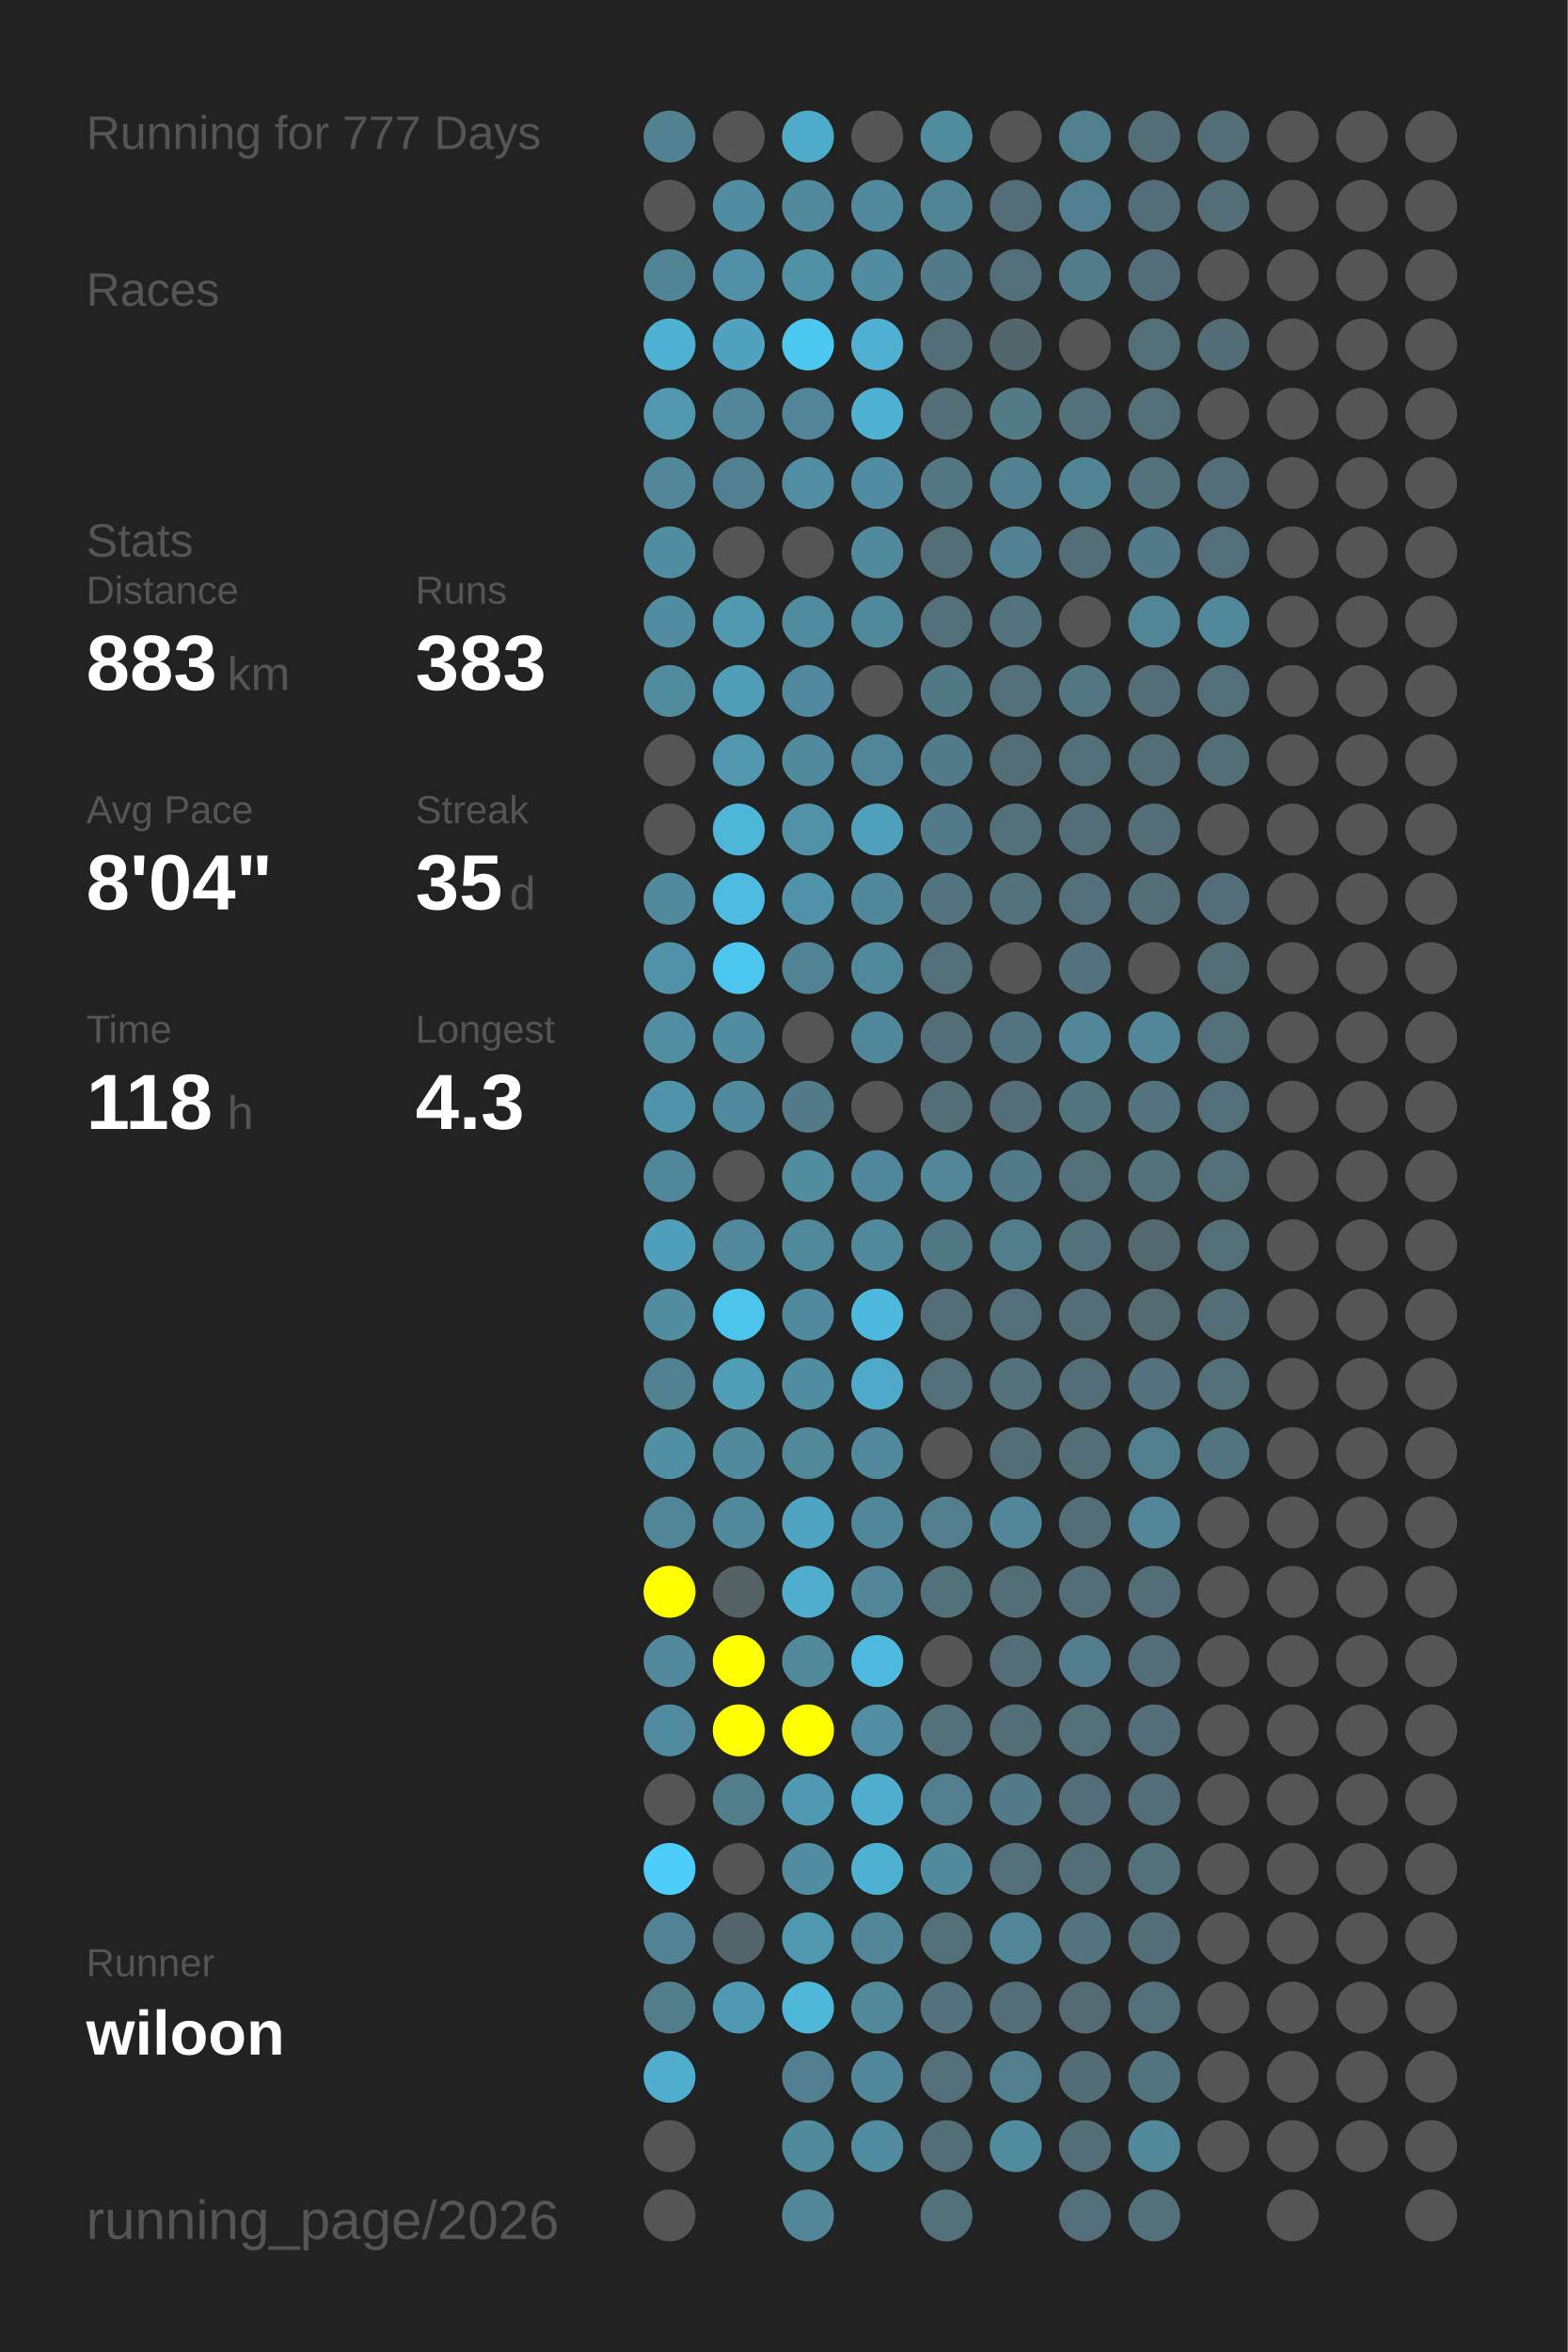
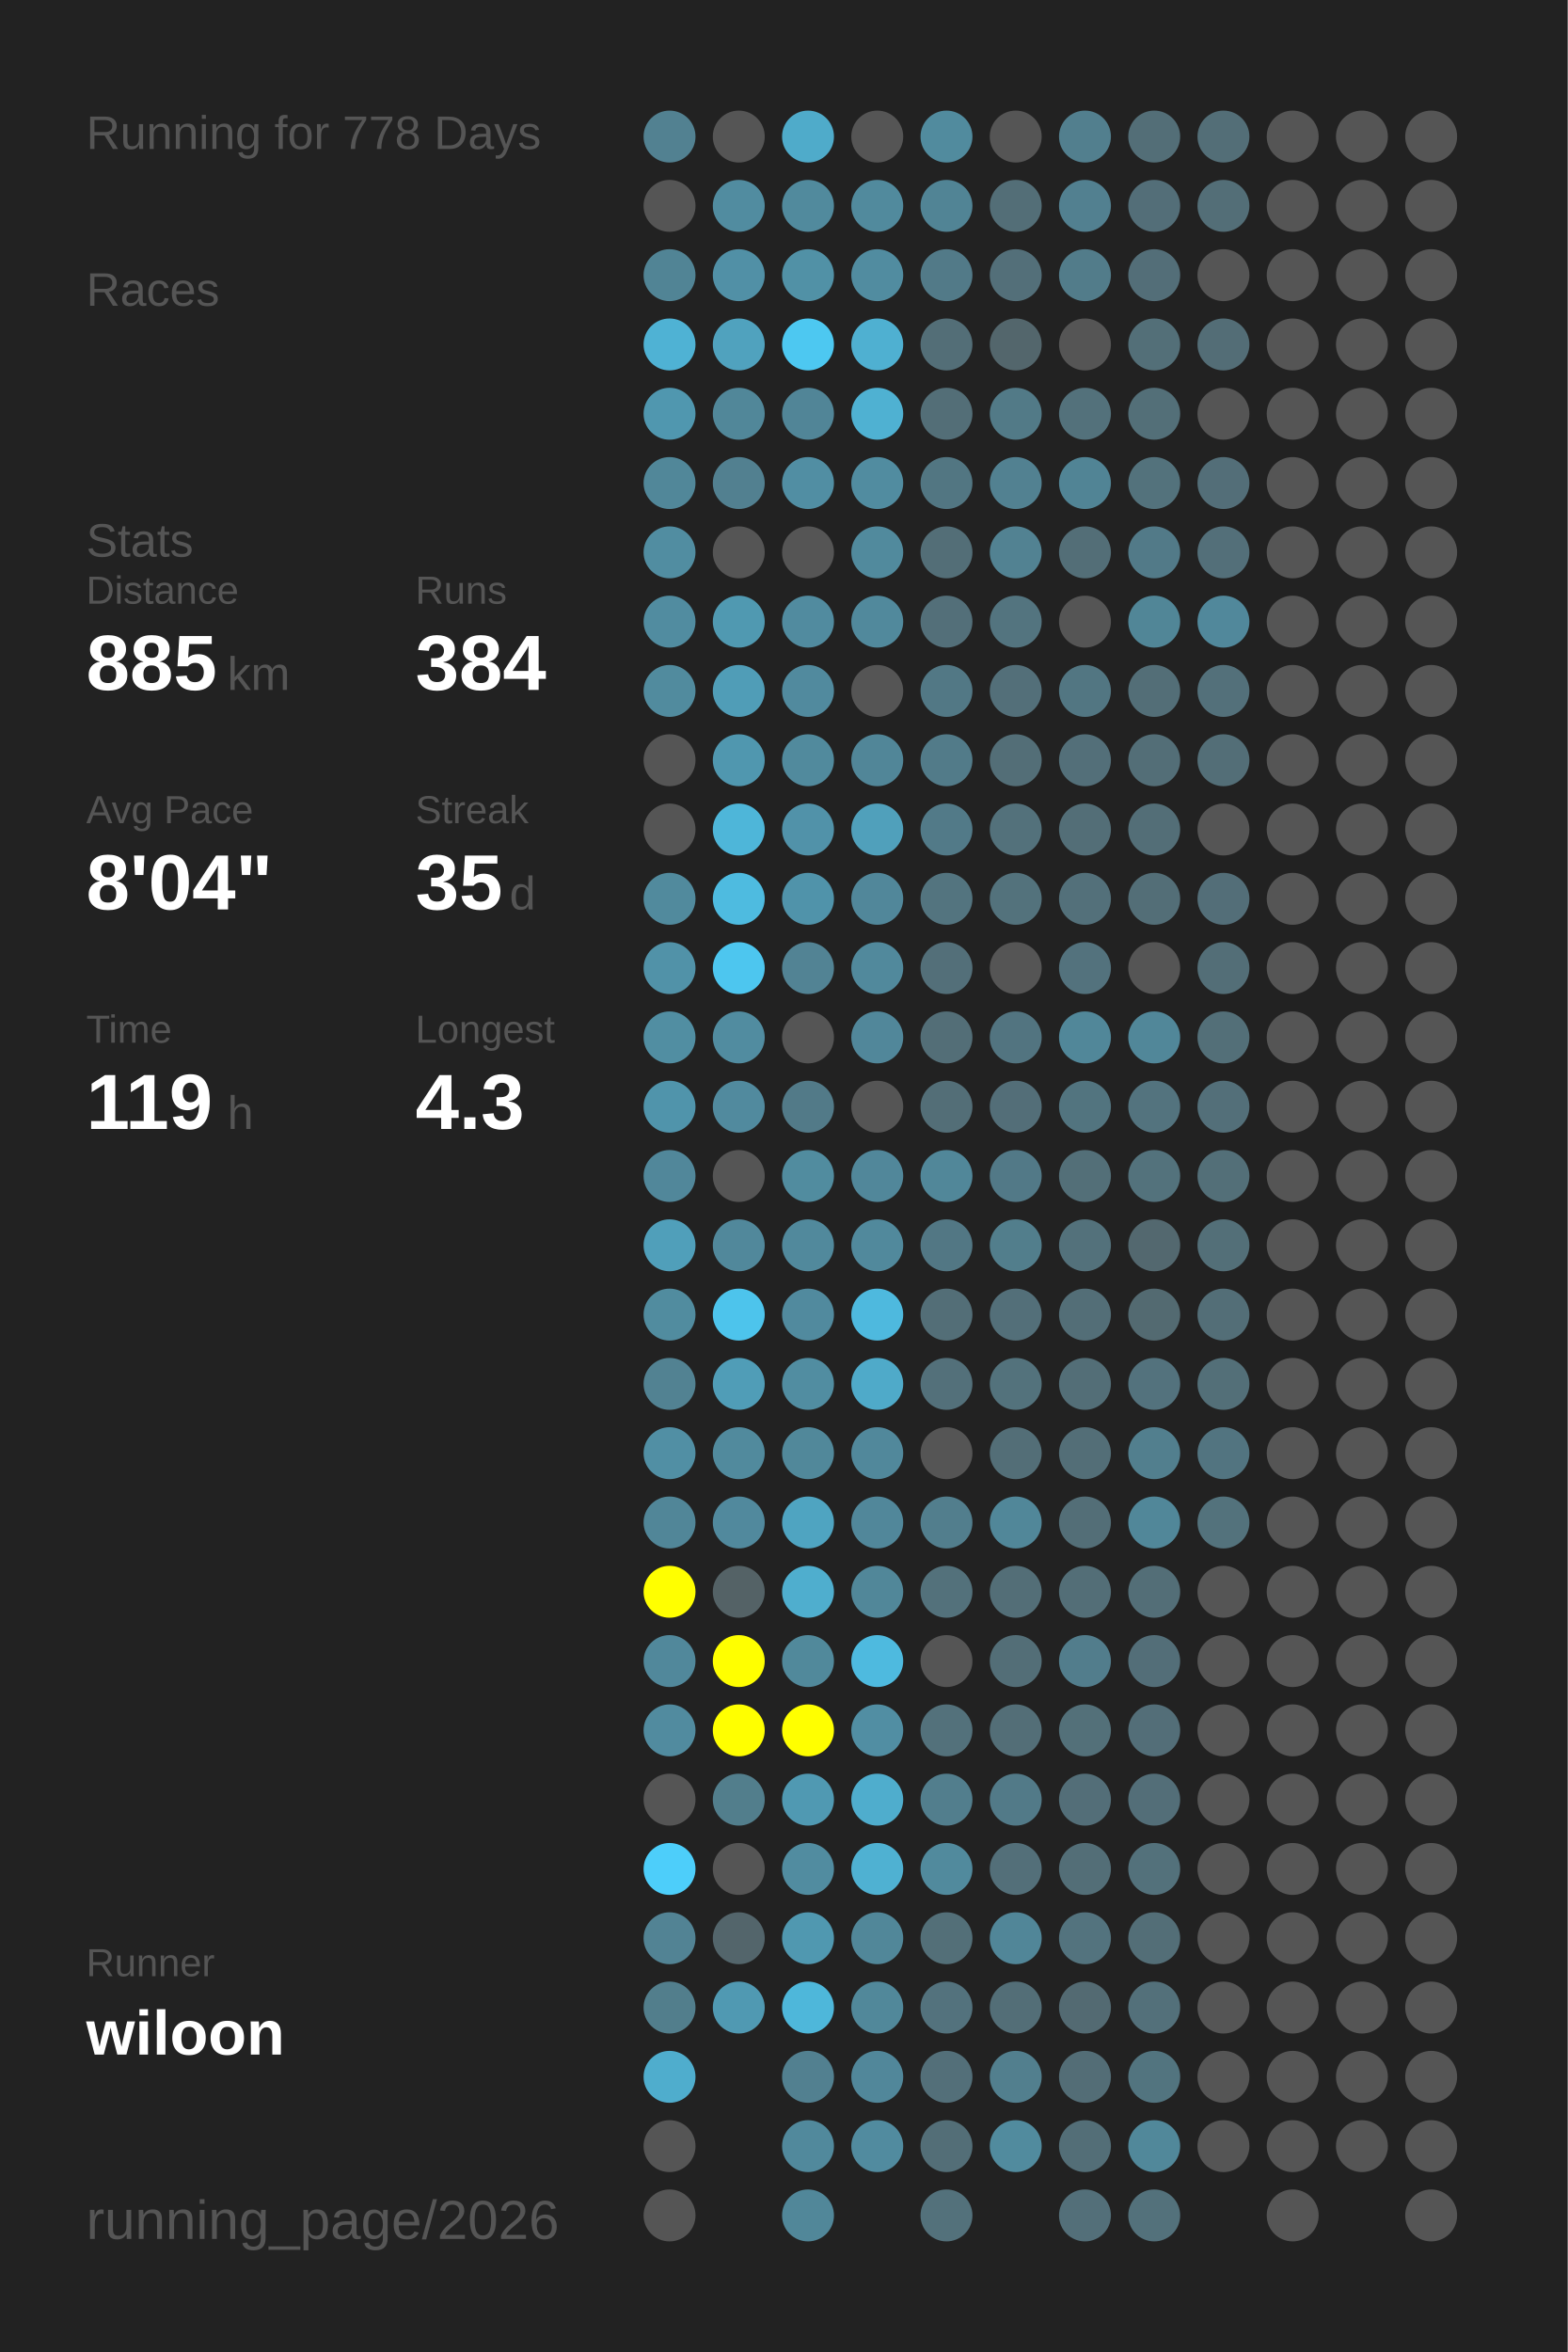
<svg xmlns="http://www.w3.org/2000/svg" baseProfile="full" height="300mm" version="1.1" viewBox="0,0,200,300" width="200mm">
  <defs />
  <rect fill="#222222" height="300" width="200" x="0" y="0" />
-   <text fill="#555555" style="font-size:6px; font-family:Arial;" x="11" y="19">Running for 777 Days</text>
+   <text fill="#555555" style="font-size:6px; font-family:Arial;" x="11" y="19">Running for 778 Days</text>
  <text fill="#555555" style="font-size:6px; font-family:Arial;" x="11" y="39">Races</text>
  <text fill="#555555" style="font-size:6px; font-family:Arial;" x="11" y="71">Stats</text>
  <text fill="#555555" style="font-size:5px; font-family:Arial;" x="11" y="77">Distance</text>
-   <text fill="#FFFFFF" style="font-size:10px; font-family:Arial; font-weight:bold;" x="11" y="88">883</text>
+   <text fill="#FFFFFF" style="font-size:10px; font-family:Arial; font-weight:bold;" x="11" y="88">885</text>
  <text fill="#555555" style="font-size:6px; font-family:Arial;" x="29" y="88">km</text>
  <text fill="#555555" style="font-size:5px; font-family:Arial;" x="53" y="77">Runs</text>
-   <text fill="#FFFFFF" style="font-size:10px; font-family:Arial; font-weight:bold;" x="53" y="88">383</text>
+   <text fill="#FFFFFF" style="font-size:10px; font-family:Arial; font-weight:bold;" x="53" y="88">384</text>
  <text fill="#555555" style="font-size:5px; font-family:Arial;" x="11" y="105">Avg Pace</text>
  <text fill="#FFFFFF" style="font-size:10px; font-family:Arial; font-weight:bold;" x="11" y="116">8'04"</text>
  <text fill="#555555" style="font-size:5px; font-family:Arial;" x="53" y="105">Streak</text>
  <text fill="#FFFFFF" style="font-size:10px; font-family:Arial; font-weight:bold;" x="53" y="116">35</text>
  <text fill="#555555" style="font-size:6px; font-family:Arial;" x="65" y="116">d</text>
  <text fill="#555555" style="font-size:5px; font-family:Arial;" x="11" y="133">Time</text>
-   <text fill="#FFFFFF" style="font-size:10px; font-family:Arial; font-weight:bold;" x="11" y="144">118</text>
+   <text fill="#FFFFFF" style="font-size:10px; font-family:Arial; font-weight:bold;" x="11" y="144">119</text>
  <text fill="#555555" style="font-size:6px; font-family:Arial;" x="29" y="144">h</text>
  <text fill="#555555" style="font-size:5px; font-family:Arial;" x="53" y="133">Longest</text>
  <text fill="#FFFFFF" style="font-size:10px; font-family:Arial; font-weight:bold;" x="53" y="144">4.3</text>
  <text fill="#555555" style="font-size:5px; font-family:Arial;" x="11" y="252.065">Runner</text>
  <text fill="#FFFFFF" style="font-size:8px; font-family:Arial; font-weight:bold;" x="11" y="262.065">wiloon</text>
  <text fill="#555555" style="font-size:7px; font-family:Arial;" x="11" y="285.581">running_page/2026</text>
  <circle cx="85.417" cy="17.419" fill="#528191" r="3.312" />
  <circle cx="85.417" cy="26.258" fill="#555555" r="3.312" />
  <circle cx="85.417" cy="35.097" fill="#518495" r="3.312" />
  <circle cx="85.417" cy="43.935" fill="#4fb2d4" r="3.312" />
  <circle cx="85.417" cy="52.774" fill="#5097af" r="3.312" />
  <circle cx="85.417" cy="61.613" fill="#518799" r="3.312" />
  <circle cx="85.417" cy="70.452" fill="#518da1" r="3.312" />
  <circle cx="85.417" cy="79.29" fill="#518ca0" r="3.312" />
  <circle cx="85.417" cy="88.129" fill="#518b9e" r="3.312" />
  <circle cx="85.417" cy="96.968" fill="#555555" r="3.312" />
  <circle cx="85.417" cy="105.806" fill="#555555" r="3.312" />
  <circle cx="85.417" cy="114.645" fill="#518a9d" r="3.312" />
  <circle cx="85.417" cy="123.484" fill="#5192a8" r="3.312" />
  <circle cx="85.417" cy="132.323" fill="#518ea2" r="3.312" />
  <circle cx="85.417" cy="141.161" fill="#5094ab" r="3.312" />
  <circle cx="85.417" cy="150" fill="#51879a" r="3.312" />
  <circle cx="85.417" cy="158.839" fill="#509fba" r="3.312" />
  <circle cx="85.417" cy="167.677" fill="#518c9f" r="3.312" />
  <circle cx="85.417" cy="176.516" fill="#528292" r="3.312" />
  <circle cx="85.417" cy="185.355" fill="#518fa4" r="3.312" />
  <circle cx="85.417" cy="194.194" fill="#518698" r="3.312" />
  <circle cx="85.417" cy="203.032" fill="#FFFF00" r="3.312" />
  <circle cx="85.417" cy="211.871" fill="#51889b" r="3.312" />
  <circle cx="85.417" cy="220.71" fill="#518b9f" r="3.312" />
  <circle cx="85.417" cy="229.548" fill="#555555" r="3.312" />
  <circle cx="85.417" cy="238.387" fill="#4dcefa" r="3.312" />
  <circle cx="85.417" cy="247.226" fill="#528394" r="3.312" />
  <circle cx="85.417" cy="256.065" fill="#527e8c" r="3.312" />
  <circle cx="85.417" cy="264.903" fill="#4fadcd" r="3.312" />
  <circle cx="85.417" cy="273.742" fill="#555555" r="3.312" />
  <circle cx="85.417" cy="282.581" fill="#555555" r="3.312" />
  <circle cx="94.25" cy="17.419" fill="#555555" r="3.312" />
  <circle cx="94.25" cy="26.258" fill="#518ca0" r="3.312" />
  <circle cx="94.25" cy="35.097" fill="#5190a6" r="3.312" />
  <circle cx="94.25" cy="43.935" fill="#50a2be" r="3.312" />
  <circle cx="94.25" cy="52.774" fill="#518799" r="3.312" />
  <circle cx="94.25" cy="61.613" fill="#528090" r="3.312" />
  <circle cx="94.25" cy="70.452" fill="#555555" r="3.312" />
  <circle cx="94.25" cy="79.29" fill="#5099b1" r="3.312" />
  <circle cx="94.25" cy="88.129" fill="#509db7" r="3.312" />
  <circle cx="94.25" cy="96.968" fill="#5097af" r="3.312" />
  <circle cx="94.25" cy="105.806" fill="#4eb6d9" r="3.312" />
  <circle cx="94.25" cy="114.645" fill="#4ebbe0" r="3.312" />
  <circle cx="94.25" cy="123.484" fill="#4dc6ef" r="3.312" />
  <circle cx="94.25" cy="132.323" fill="#518ca0" r="3.312" />
  <circle cx="94.25" cy="141.161" fill="#518a9e" r="3.312" />
  <circle cx="94.25" cy="150" fill="#555555" r="3.312" />
  <circle cx="94.25" cy="158.839" fill="#51889b" r="3.312" />
  <circle cx="94.25" cy="167.677" fill="#4dc4ec" r="3.312" />
  <circle cx="94.25" cy="176.516" fill="#509db7" r="3.312" />
  <circle cx="94.25" cy="185.355" fill="#518a9d" r="3.312" />
  <circle cx="94.25" cy="194.194" fill="#51899d" r="3.312" />
  <circle cx="94.25" cy="203.032" fill="#546266" r="3.312" />
  <circle cx="94.25" cy="211.871" fill="#FFFF00" r="3.312" />
  <circle cx="94.25" cy="220.71" fill="#FFFF00" r="3.312" />
  <circle cx="94.25" cy="229.548" fill="#527e8c" r="3.312" />
  <circle cx="94.25" cy="238.387" fill="#555555" r="3.312" />
  <circle cx="94.25" cy="247.226" fill="#53656b" r="3.312" />
  <circle cx="94.25" cy="256.065" fill="#5099b2" r="3.312" />
  <circle cx="103.083" cy="17.419" fill="#4fabca" r="3.312" />
  <circle cx="103.083" cy="26.258" fill="#518a9d" r="3.312" />
  <circle cx="103.083" cy="35.097" fill="#5191a6" r="3.312" />
  <circle cx="103.083" cy="43.935" fill="#4dc8f1" r="3.312" />
  <circle cx="103.083" cy="52.774" fill="#518597" r="3.312" />
  <circle cx="103.083" cy="61.613" fill="#518ea3" r="3.312" />
  <circle cx="103.083" cy="70.452" fill="#555555" r="3.312" />
  <circle cx="103.083" cy="79.29" fill="#518b9f" r="3.312" />
  <circle cx="103.083" cy="88.129" fill="#518a9e" r="3.312" />
  <circle cx="103.083" cy="96.968" fill="#518a9d" r="3.312" />
  <circle cx="103.083" cy="105.806" fill="#5192a9" r="3.312" />
  <circle cx="103.083" cy="114.645" fill="#5093aa" r="3.312" />
  <circle cx="103.083" cy="123.484" fill="#528394" r="3.312" />
  <circle cx="103.083" cy="132.323" fill="#555555" r="3.312" />
  <circle cx="103.083" cy="141.161" fill="#527a88" r="3.312" />
  <circle cx="103.083" cy="150" fill="#518c9f" r="3.312" />
  <circle cx="103.083" cy="158.839" fill="#51899c" r="3.312" />
  <circle cx="103.083" cy="167.677" fill="#518a9e" r="3.312" />
  <circle cx="103.083" cy="176.516" fill="#518da1" r="3.312" />
  <circle cx="103.083" cy="185.355" fill="#51889a" r="3.312" />
  <circle cx="103.083" cy="194.194" fill="#4fa4c1" r="3.312" />
  <circle cx="103.083" cy="203.032" fill="#4faece" r="3.312" />
  <circle cx="103.083" cy="211.871" fill="#51899b" r="3.312" />
  <circle cx="103.083" cy="220.71" fill="#FFFF00" r="3.312" />
  <circle cx="103.083" cy="229.548" fill="#5099b2" r="3.312" />
  <circle cx="103.083" cy="238.387" fill="#518ca0" r="3.312" />
  <circle cx="103.083" cy="247.226" fill="#5098b0" r="3.312" />
  <circle cx="103.083" cy="256.065" fill="#4eb7da" r="3.312" />
  <circle cx="103.083" cy="264.903" fill="#528090" r="3.312" />
  <circle cx="103.083" cy="273.742" fill="#51899c" r="3.312" />
  <circle cx="103.083" cy="282.581" fill="#518799" r="3.312" />
  <circle cx="111.917" cy="17.419" fill="#555555" r="3.312" />
  <circle cx="111.917" cy="26.258" fill="#518a9d" r="3.312" />
  <circle cx="111.917" cy="35.097" fill="#518ca0" r="3.312" />
  <circle cx="111.917" cy="43.935" fill="#4fb0d1" r="3.312" />
  <circle cx="111.917" cy="52.774" fill="#4fb1d2" r="3.312" />
  <circle cx="111.917" cy="61.613" fill="#518ca0" r="3.312" />
  <circle cx="111.917" cy="70.452" fill="#518a9d" r="3.312" />
  <circle cx="111.917" cy="79.29" fill="#51899c" r="3.312" />
  <circle cx="111.917" cy="88.129" fill="#555555" r="3.312" />
  <circle cx="111.917" cy="96.968" fill="#518698" r="3.312" />
  <circle cx="111.917" cy="105.806" fill="#50a0bb" r="3.312" />
  <circle cx="111.917" cy="114.645" fill="#51879a" r="3.312" />
  <circle cx="111.917" cy="123.484" fill="#51899c" r="3.312" />
  <circle cx="111.917" cy="132.323" fill="#51879a" r="3.312" />
  <circle cx="111.917" cy="141.161" fill="#555555" r="3.312" />
  <circle cx="111.917" cy="150" fill="#51879a" r="3.312" />
  <circle cx="111.917" cy="158.839" fill="#51899c" r="3.312" />
  <circle cx="111.917" cy="167.677" fill="#4eb9de" r="3.312" />
  <circle cx="111.917" cy="176.516" fill="#4faac9" r="3.312" />
  <circle cx="111.917" cy="185.355" fill="#51889b" r="3.312" />
  <circle cx="111.917" cy="194.194" fill="#51879a" r="3.312" />
  <circle cx="111.917" cy="203.032" fill="#518799" r="3.312" />
  <circle cx="111.917" cy="211.871" fill="#4ebadf" r="3.312" />
  <circle cx="111.917" cy="220.71" fill="#518ea3" r="3.312" />
  <circle cx="111.917" cy="229.548" fill="#4fadcd" r="3.312" />
  <circle cx="111.917" cy="238.387" fill="#4fb1d2" r="3.312" />
  <circle cx="111.917" cy="247.226" fill="#518799" r="3.312" />
  <circle cx="111.917" cy="256.065" fill="#51889a" r="3.312" />
  <circle cx="111.917" cy="264.903" fill="#51879a" r="3.312" />
  <circle cx="111.917" cy="273.742" fill="#518b9f" r="3.312" />
  <circle cx="120.75" cy="17.419" fill="#518b9e" r="3.312" />
  <circle cx="120.75" cy="26.258" fill="#518495" r="3.312" />
  <circle cx="120.75" cy="35.097" fill="#527a88" r="3.312" />
  <circle cx="120.75" cy="43.935" fill="#536e77" r="3.312" />
  <circle cx="120.75" cy="52.774" fill="#536e77" r="3.312" />
  <circle cx="120.75" cy="61.613" fill="#527682" r="3.312" />
  <circle cx="120.75" cy="70.452" fill="#536e77" r="3.312" />
  <circle cx="120.75" cy="79.29" fill="#536f79" r="3.312" />
  <circle cx="120.75" cy="88.129" fill="#527885" r="3.312" />
  <circle cx="120.75" cy="96.968" fill="#527b89" r="3.312" />
  <circle cx="120.75" cy="105.806" fill="#527a88" r="3.312" />
  <circle cx="120.75" cy="114.645" fill="#53747f" r="3.312" />
  <circle cx="120.75" cy="123.484" fill="#536f79" r="3.312" />
  <circle cx="120.75" cy="132.323" fill="#536e77" r="3.312" />
  <circle cx="120.75" cy="141.161" fill="#536e77" r="3.312" />
  <circle cx="120.75" cy="150" fill="#518799" r="3.312" />
  <circle cx="120.75" cy="158.839" fill="#527784" r="3.312" />
  <circle cx="120.75" cy="167.677" fill="#536e77" r="3.312" />
  <circle cx="120.75" cy="176.516" fill="#53707a" r="3.312" />
  <circle cx="120.75" cy="185.355" fill="#555555" r="3.312" />
  <circle cx="120.75" cy="194.194" fill="#527e8d" r="3.312" />
  <circle cx="120.75" cy="203.032" fill="#53717b" r="3.312" />
  <circle cx="120.75" cy="211.871" fill="#555555" r="3.312" />
  <circle cx="120.75" cy="220.71" fill="#53717b" r="3.312" />
  <circle cx="120.75" cy="229.548" fill="#527e8d" r="3.312" />
  <circle cx="120.75" cy="238.387" fill="#518a9d" r="3.312" />
  <circle cx="120.75" cy="247.226" fill="#536f78" r="3.312" />
  <circle cx="120.75" cy="256.065" fill="#53727d" r="3.312" />
  <circle cx="120.75" cy="264.903" fill="#536f79" r="3.312" />
  <circle cx="120.75" cy="273.742" fill="#536e77" r="3.312" />
  <circle cx="120.75" cy="282.581" fill="#53717b" r="3.312" />
  <circle cx="129.583" cy="17.419" fill="#555555" r="3.312" />
  <circle cx="129.583" cy="26.258" fill="#536e77" r="3.312" />
  <circle cx="129.583" cy="35.097" fill="#536f79" r="3.312" />
  <circle cx="129.583" cy="43.935" fill="#53666c" r="3.312" />
  <circle cx="129.583" cy="52.774" fill="#527a87" r="3.312" />
  <circle cx="129.583" cy="61.613" fill="#528191" r="3.312" />
  <circle cx="129.583" cy="70.452" fill="#528292" r="3.312" />
  <circle cx="129.583" cy="79.29" fill="#53747f" r="3.312" />
  <circle cx="129.583" cy="88.129" fill="#536f79" r="3.312" />
  <circle cx="129.583" cy="96.968" fill="#536e77" r="3.312" />
  <circle cx="129.583" cy="105.806" fill="#53717b" r="3.312" />
  <circle cx="129.583" cy="114.645" fill="#53727c" r="3.312" />
  <circle cx="129.583" cy="123.484" fill="#555555" r="3.312" />
  <circle cx="129.583" cy="132.323" fill="#527480" r="3.312" />
  <circle cx="129.583" cy="141.161" fill="#536e78" r="3.312" />
  <circle cx="129.583" cy="150" fill="#527987" r="3.312" />
  <circle cx="129.583" cy="158.839" fill="#527e8c" r="3.312" />
  <circle cx="129.583" cy="167.677" fill="#536f79" r="3.312" />
  <circle cx="129.583" cy="176.516" fill="#53727c" r="3.312" />
  <circle cx="129.583" cy="185.355" fill="#536e77" r="3.312" />
  <circle cx="129.583" cy="194.194" fill="#518799" r="3.312" />
  <circle cx="129.583" cy="203.032" fill="#536e77" r="3.312" />
  <circle cx="129.583" cy="211.871" fill="#536e77" r="3.312" />
  <circle cx="129.583" cy="220.71" fill="#536e77" r="3.312" />
  <circle cx="129.583" cy="229.548" fill="#527a88" r="3.312" />
  <circle cx="129.583" cy="238.387" fill="#536f79" r="3.312" />
  <circle cx="129.583" cy="247.226" fill="#518698" r="3.312" />
  <circle cx="129.583" cy="256.065" fill="#536e77" r="3.312" />
  <circle cx="129.583" cy="264.903" fill="#527f8e" r="3.312" />
  <circle cx="129.583" cy="273.742" fill="#518b9e" r="3.312" />
  <circle cx="138.417" cy="17.419" fill="#527f8e" r="3.312" />
  <circle cx="138.417" cy="26.258" fill="#528090" r="3.312" />
  <circle cx="138.417" cy="35.097" fill="#527c8a" r="3.312" />
  <circle cx="138.417" cy="43.935" fill="#555555" r="3.312" />
  <circle cx="138.417" cy="52.774" fill="#53717b" r="3.312" />
  <circle cx="138.417" cy="61.613" fill="#518495" r="3.312" />
  <circle cx="138.417" cy="70.452" fill="#536e77" r="3.312" />
  <circle cx="138.417" cy="79.29" fill="#555555" r="3.312" />
  <circle cx="138.417" cy="88.129" fill="#527682" r="3.312" />
  <circle cx="138.417" cy="96.968" fill="#536f79" r="3.312" />
  <circle cx="138.417" cy="105.806" fill="#536e77" r="3.312" />
  <circle cx="138.417" cy="114.645" fill="#53707a" r="3.312" />
  <circle cx="138.417" cy="123.484" fill="#53727d" r="3.312" />
  <circle cx="138.417" cy="132.323" fill="#518799" r="3.312" />
  <circle cx="138.417" cy="141.161" fill="#52747f" r="3.312" />
  <circle cx="138.417" cy="150" fill="#536f78" r="3.312" />
  <circle cx="138.417" cy="158.839" fill="#53717b" r="3.312" />
  <circle cx="138.417" cy="167.677" fill="#536e77" r="3.312" />
  <circle cx="138.417" cy="176.516" fill="#536e77" r="3.312" />
  <circle cx="138.417" cy="185.355" fill="#536e77" r="3.312" />
  <circle cx="138.417" cy="194.194" fill="#536e77" r="3.312" />
  <circle cx="138.417" cy="203.032" fill="#536e77" r="3.312" />
  <circle cx="138.417" cy="211.871" fill="#527d8c" r="3.312" />
  <circle cx="138.417" cy="220.71" fill="#537079" r="3.312" />
  <circle cx="138.417" cy="229.548" fill="#536e78" r="3.312" />
  <circle cx="138.417" cy="238.387" fill="#536e77" r="3.312" />
  <circle cx="138.417" cy="247.226" fill="#53737e" r="3.312" />
  <circle cx="138.417" cy="256.065" fill="#536a72" r="3.312" />
  <circle cx="138.417" cy="264.903" fill="#536d76" r="3.312" />
  <circle cx="138.417" cy="273.742" fill="#536e77" r="3.312" />
  <circle cx="138.417" cy="282.581" fill="#536f79" r="3.312" />
  <circle cx="147.25" cy="17.419" fill="#536e77" r="3.312" />
  <circle cx="147.25" cy="26.258" fill="#536e78" r="3.312" />
  <circle cx="147.25" cy="35.097" fill="#536e78" r="3.312" />
  <circle cx="147.25" cy="43.935" fill="#536f78" r="3.312" />
  <circle cx="147.25" cy="52.774" fill="#536f78" r="3.312" />
  <circle cx="147.25" cy="61.613" fill="#53727c" r="3.312" />
  <circle cx="147.25" cy="70.452" fill="#527a88" r="3.312" />
  <circle cx="147.25" cy="79.29" fill="#518697" r="3.312" />
  <circle cx="147.25" cy="88.129" fill="#536e77" r="3.312" />
  <circle cx="147.25" cy="96.968" fill="#536e77" r="3.312" />
  <circle cx="147.25" cy="105.806" fill="#536e77" r="3.312" />
  <circle cx="147.25" cy="114.645" fill="#536e77" r="3.312" />
  <circle cx="147.25" cy="123.484" fill="#555555" r="3.312" />
  <circle cx="147.25" cy="132.323" fill="#518799" r="3.312" />
  <circle cx="147.25" cy="141.161" fill="#53737e" r="3.312" />
  <circle cx="147.25" cy="150" fill="#53727c" r="3.312" />
  <circle cx="147.25" cy="158.839" fill="#53686f" r="3.312" />
  <circle cx="147.25" cy="167.677" fill="#536a71" r="3.312" />
  <circle cx="147.25" cy="176.516" fill="#53727d" r="3.312" />
  <circle cx="147.25" cy="185.355" fill="#527f8e" r="3.312" />
  <circle cx="147.25" cy="194.194" fill="#518799" r="3.312" />
  <circle cx="147.25" cy="203.032" fill="#536e77" r="3.312" />
  <circle cx="147.25" cy="211.871" fill="#536e78" r="3.312" />
  <circle cx="147.25" cy="220.71" fill="#536e78" r="3.312" />
  <circle cx="147.25" cy="229.548" fill="#536e78" r="3.312" />
  <circle cx="147.25" cy="238.387" fill="#53717b" r="3.312" />
  <circle cx="147.25" cy="247.226" fill="#536e77" r="3.312" />
  <circle cx="147.25" cy="256.065" fill="#53707a" r="3.312" />
  <circle cx="147.25" cy="264.903" fill="#52747f" r="3.312" />
  <circle cx="147.25" cy="273.742" fill="#51889a" r="3.312" />
  <circle cx="147.25" cy="282.581" fill="#53717b" r="3.312" />
  <circle cx="156.083" cy="17.419" fill="#536e77" r="3.312" />
  <circle cx="156.083" cy="26.258" fill="#536e77" r="3.312" />
  <circle cx="156.083" cy="35.097" fill="#555555" r="3.312" />
  <circle cx="156.083" cy="43.935" fill="#536d76" r="3.312" />
  <circle cx="156.083" cy="52.774" fill="#555555" r="3.312" />
  <circle cx="156.083" cy="61.613" fill="#536e78" r="3.312" />
  <circle cx="156.083" cy="70.452" fill="#536f79" r="3.312" />
  <circle cx="156.083" cy="79.29" fill="#51889b" r="3.312" />
  <circle cx="156.083" cy="88.129" fill="#53707a" r="3.312" />
  <circle cx="156.083" cy="96.968" fill="#536e77" r="3.312" />
  <circle cx="156.083" cy="105.806" fill="#555555" r="3.312" />
  <circle cx="156.083" cy="114.645" fill="#536e78" r="3.312" />
  <circle cx="156.083" cy="123.484" fill="#536e77" r="3.312" />
  <circle cx="156.083" cy="132.323" fill="#536f78" r="3.312" />
  <circle cx="156.083" cy="141.161" fill="#536f79" r="3.312" />
  <circle cx="156.083" cy="150" fill="#536f78" r="3.312" />
  <circle cx="156.083" cy="158.839" fill="#536f78" r="3.312" />
  <circle cx="156.083" cy="167.677" fill="#536e77" r="3.312" />
  <circle cx="156.083" cy="176.516" fill="#536f78" r="3.312" />
  <circle cx="156.083" cy="185.355" fill="#527480" r="3.312" />
-   <circle cx="156.083" cy="194.194" fill="#555555" r="3.312" />
+   <circle cx="156.083" cy="194.194" fill="#53727c" r="3.312" />
  <circle cx="156.083" cy="203.032" fill="#555555" r="3.312" />
  <circle cx="156.083" cy="211.871" fill="#555555" r="3.312" />
  <circle cx="156.083" cy="220.71" fill="#555555" r="3.312" />
  <circle cx="156.083" cy="229.548" fill="#555555" r="3.312" />
  <circle cx="156.083" cy="238.387" fill="#555555" r="3.312" />
  <circle cx="156.083" cy="247.226" fill="#555555" r="3.312" />
  <circle cx="156.083" cy="256.065" fill="#555555" r="3.312" />
  <circle cx="156.083" cy="264.903" fill="#555555" r="3.312" />
  <circle cx="156.083" cy="273.742" fill="#555555" r="3.312" />
  <circle cx="164.917" cy="17.419" fill="#555555" r="3.312" />
  <circle cx="164.917" cy="26.258" fill="#555555" r="3.312" />
  <circle cx="164.917" cy="35.097" fill="#555555" r="3.312" />
  <circle cx="164.917" cy="43.935" fill="#555555" r="3.312" />
  <circle cx="164.917" cy="52.774" fill="#555555" r="3.312" />
  <circle cx="164.917" cy="61.613" fill="#555555" r="3.312" />
  <circle cx="164.917" cy="70.452" fill="#555555" r="3.312" />
  <circle cx="164.917" cy="79.29" fill="#555555" r="3.312" />
  <circle cx="164.917" cy="88.129" fill="#555555" r="3.312" />
  <circle cx="164.917" cy="96.968" fill="#555555" r="3.312" />
  <circle cx="164.917" cy="105.806" fill="#555555" r="3.312" />
  <circle cx="164.917" cy="114.645" fill="#555555" r="3.312" />
  <circle cx="164.917" cy="123.484" fill="#555555" r="3.312" />
  <circle cx="164.917" cy="132.323" fill="#555555" r="3.312" />
  <circle cx="164.917" cy="141.161" fill="#555555" r="3.312" />
  <circle cx="164.917" cy="150" fill="#555555" r="3.312" />
  <circle cx="164.917" cy="158.839" fill="#555555" r="3.312" />
  <circle cx="164.917" cy="167.677" fill="#555555" r="3.312" />
  <circle cx="164.917" cy="176.516" fill="#555555" r="3.312" />
  <circle cx="164.917" cy="185.355" fill="#555555" r="3.312" />
  <circle cx="164.917" cy="194.194" fill="#555555" r="3.312" />
  <circle cx="164.917" cy="203.032" fill="#555555" r="3.312" />
  <circle cx="164.917" cy="211.871" fill="#555555" r="3.312" />
  <circle cx="164.917" cy="220.71" fill="#555555" r="3.312" />
  <circle cx="164.917" cy="229.548" fill="#555555" r="3.312" />
  <circle cx="164.917" cy="238.387" fill="#555555" r="3.312" />
  <circle cx="164.917" cy="247.226" fill="#555555" r="3.312" />
  <circle cx="164.917" cy="256.065" fill="#555555" r="3.312" />
  <circle cx="164.917" cy="264.903" fill="#555555" r="3.312" />
  <circle cx="164.917" cy="273.742" fill="#555555" r="3.312" />
  <circle cx="164.917" cy="282.581" fill="#555555" r="3.312" />
  <circle cx="173.75" cy="17.419" fill="#555555" r="3.312" />
  <circle cx="173.75" cy="26.258" fill="#555555" r="3.312" />
  <circle cx="173.75" cy="35.097" fill="#555555" r="3.312" />
  <circle cx="173.75" cy="43.935" fill="#555555" r="3.312" />
  <circle cx="173.75" cy="52.774" fill="#555555" r="3.312" />
  <circle cx="173.75" cy="61.613" fill="#555555" r="3.312" />
  <circle cx="173.75" cy="70.452" fill="#555555" r="3.312" />
  <circle cx="173.75" cy="79.29" fill="#555555" r="3.312" />
  <circle cx="173.75" cy="88.129" fill="#555555" r="3.312" />
  <circle cx="173.75" cy="96.968" fill="#555555" r="3.312" />
  <circle cx="173.75" cy="105.806" fill="#555555" r="3.312" />
  <circle cx="173.75" cy="114.645" fill="#555555" r="3.312" />
  <circle cx="173.75" cy="123.484" fill="#555555" r="3.312" />
  <circle cx="173.75" cy="132.323" fill="#555555" r="3.312" />
  <circle cx="173.75" cy="141.161" fill="#555555" r="3.312" />
  <circle cx="173.75" cy="150" fill="#555555" r="3.312" />
  <circle cx="173.75" cy="158.839" fill="#555555" r="3.312" />
  <circle cx="173.75" cy="167.677" fill="#555555" r="3.312" />
  <circle cx="173.75" cy="176.516" fill="#555555" r="3.312" />
  <circle cx="173.75" cy="185.355" fill="#555555" r="3.312" />
  <circle cx="173.75" cy="194.194" fill="#555555" r="3.312" />
  <circle cx="173.75" cy="203.032" fill="#555555" r="3.312" />
  <circle cx="173.75" cy="211.871" fill="#555555" r="3.312" />
  <circle cx="173.75" cy="220.71" fill="#555555" r="3.312" />
  <circle cx="173.75" cy="229.548" fill="#555555" r="3.312" />
  <circle cx="173.75" cy="238.387" fill="#555555" r="3.312" />
  <circle cx="173.75" cy="247.226" fill="#555555" r="3.312" />
  <circle cx="173.75" cy="256.065" fill="#555555" r="3.312" />
  <circle cx="173.75" cy="264.903" fill="#555555" r="3.312" />
  <circle cx="173.75" cy="273.742" fill="#555555" r="3.312" />
  <circle cx="182.583" cy="17.419" fill="#555555" r="3.312" />
  <circle cx="182.583" cy="26.258" fill="#555555" r="3.312" />
  <circle cx="182.583" cy="35.097" fill="#555555" r="3.312" />
  <circle cx="182.583" cy="43.935" fill="#555555" r="3.312" />
  <circle cx="182.583" cy="52.774" fill="#555555" r="3.312" />
  <circle cx="182.583" cy="61.613" fill="#555555" r="3.312" />
  <circle cx="182.583" cy="70.452" fill="#555555" r="3.312" />
  <circle cx="182.583" cy="79.29" fill="#555555" r="3.312" />
  <circle cx="182.583" cy="88.129" fill="#555555" r="3.312" />
  <circle cx="182.583" cy="96.968" fill="#555555" r="3.312" />
  <circle cx="182.583" cy="105.806" fill="#555555" r="3.312" />
  <circle cx="182.583" cy="114.645" fill="#555555" r="3.312" />
  <circle cx="182.583" cy="123.484" fill="#555555" r="3.312" />
  <circle cx="182.583" cy="132.323" fill="#555555" r="3.312" />
  <circle cx="182.583" cy="141.161" fill="#555555" r="3.312" />
  <circle cx="182.583" cy="150" fill="#555555" r="3.312" />
  <circle cx="182.583" cy="158.839" fill="#555555" r="3.312" />
  <circle cx="182.583" cy="167.677" fill="#555555" r="3.312" />
  <circle cx="182.583" cy="176.516" fill="#555555" r="3.312" />
  <circle cx="182.583" cy="185.355" fill="#555555" r="3.312" />
  <circle cx="182.583" cy="194.194" fill="#555555" r="3.312" />
  <circle cx="182.583" cy="203.032" fill="#555555" r="3.312" />
  <circle cx="182.583" cy="211.871" fill="#555555" r="3.312" />
  <circle cx="182.583" cy="220.71" fill="#555555" r="3.312" />
  <circle cx="182.583" cy="229.548" fill="#555555" r="3.312" />
  <circle cx="182.583" cy="238.387" fill="#555555" r="3.312" />
  <circle cx="182.583" cy="247.226" fill="#555555" r="3.312" />
  <circle cx="182.583" cy="256.065" fill="#555555" r="3.312" />
  <circle cx="182.583" cy="264.903" fill="#555555" r="3.312" />
  <circle cx="182.583" cy="273.742" fill="#555555" r="3.312" />
  <circle cx="182.583" cy="282.581" fill="#555555" r="3.312" />
</svg>
